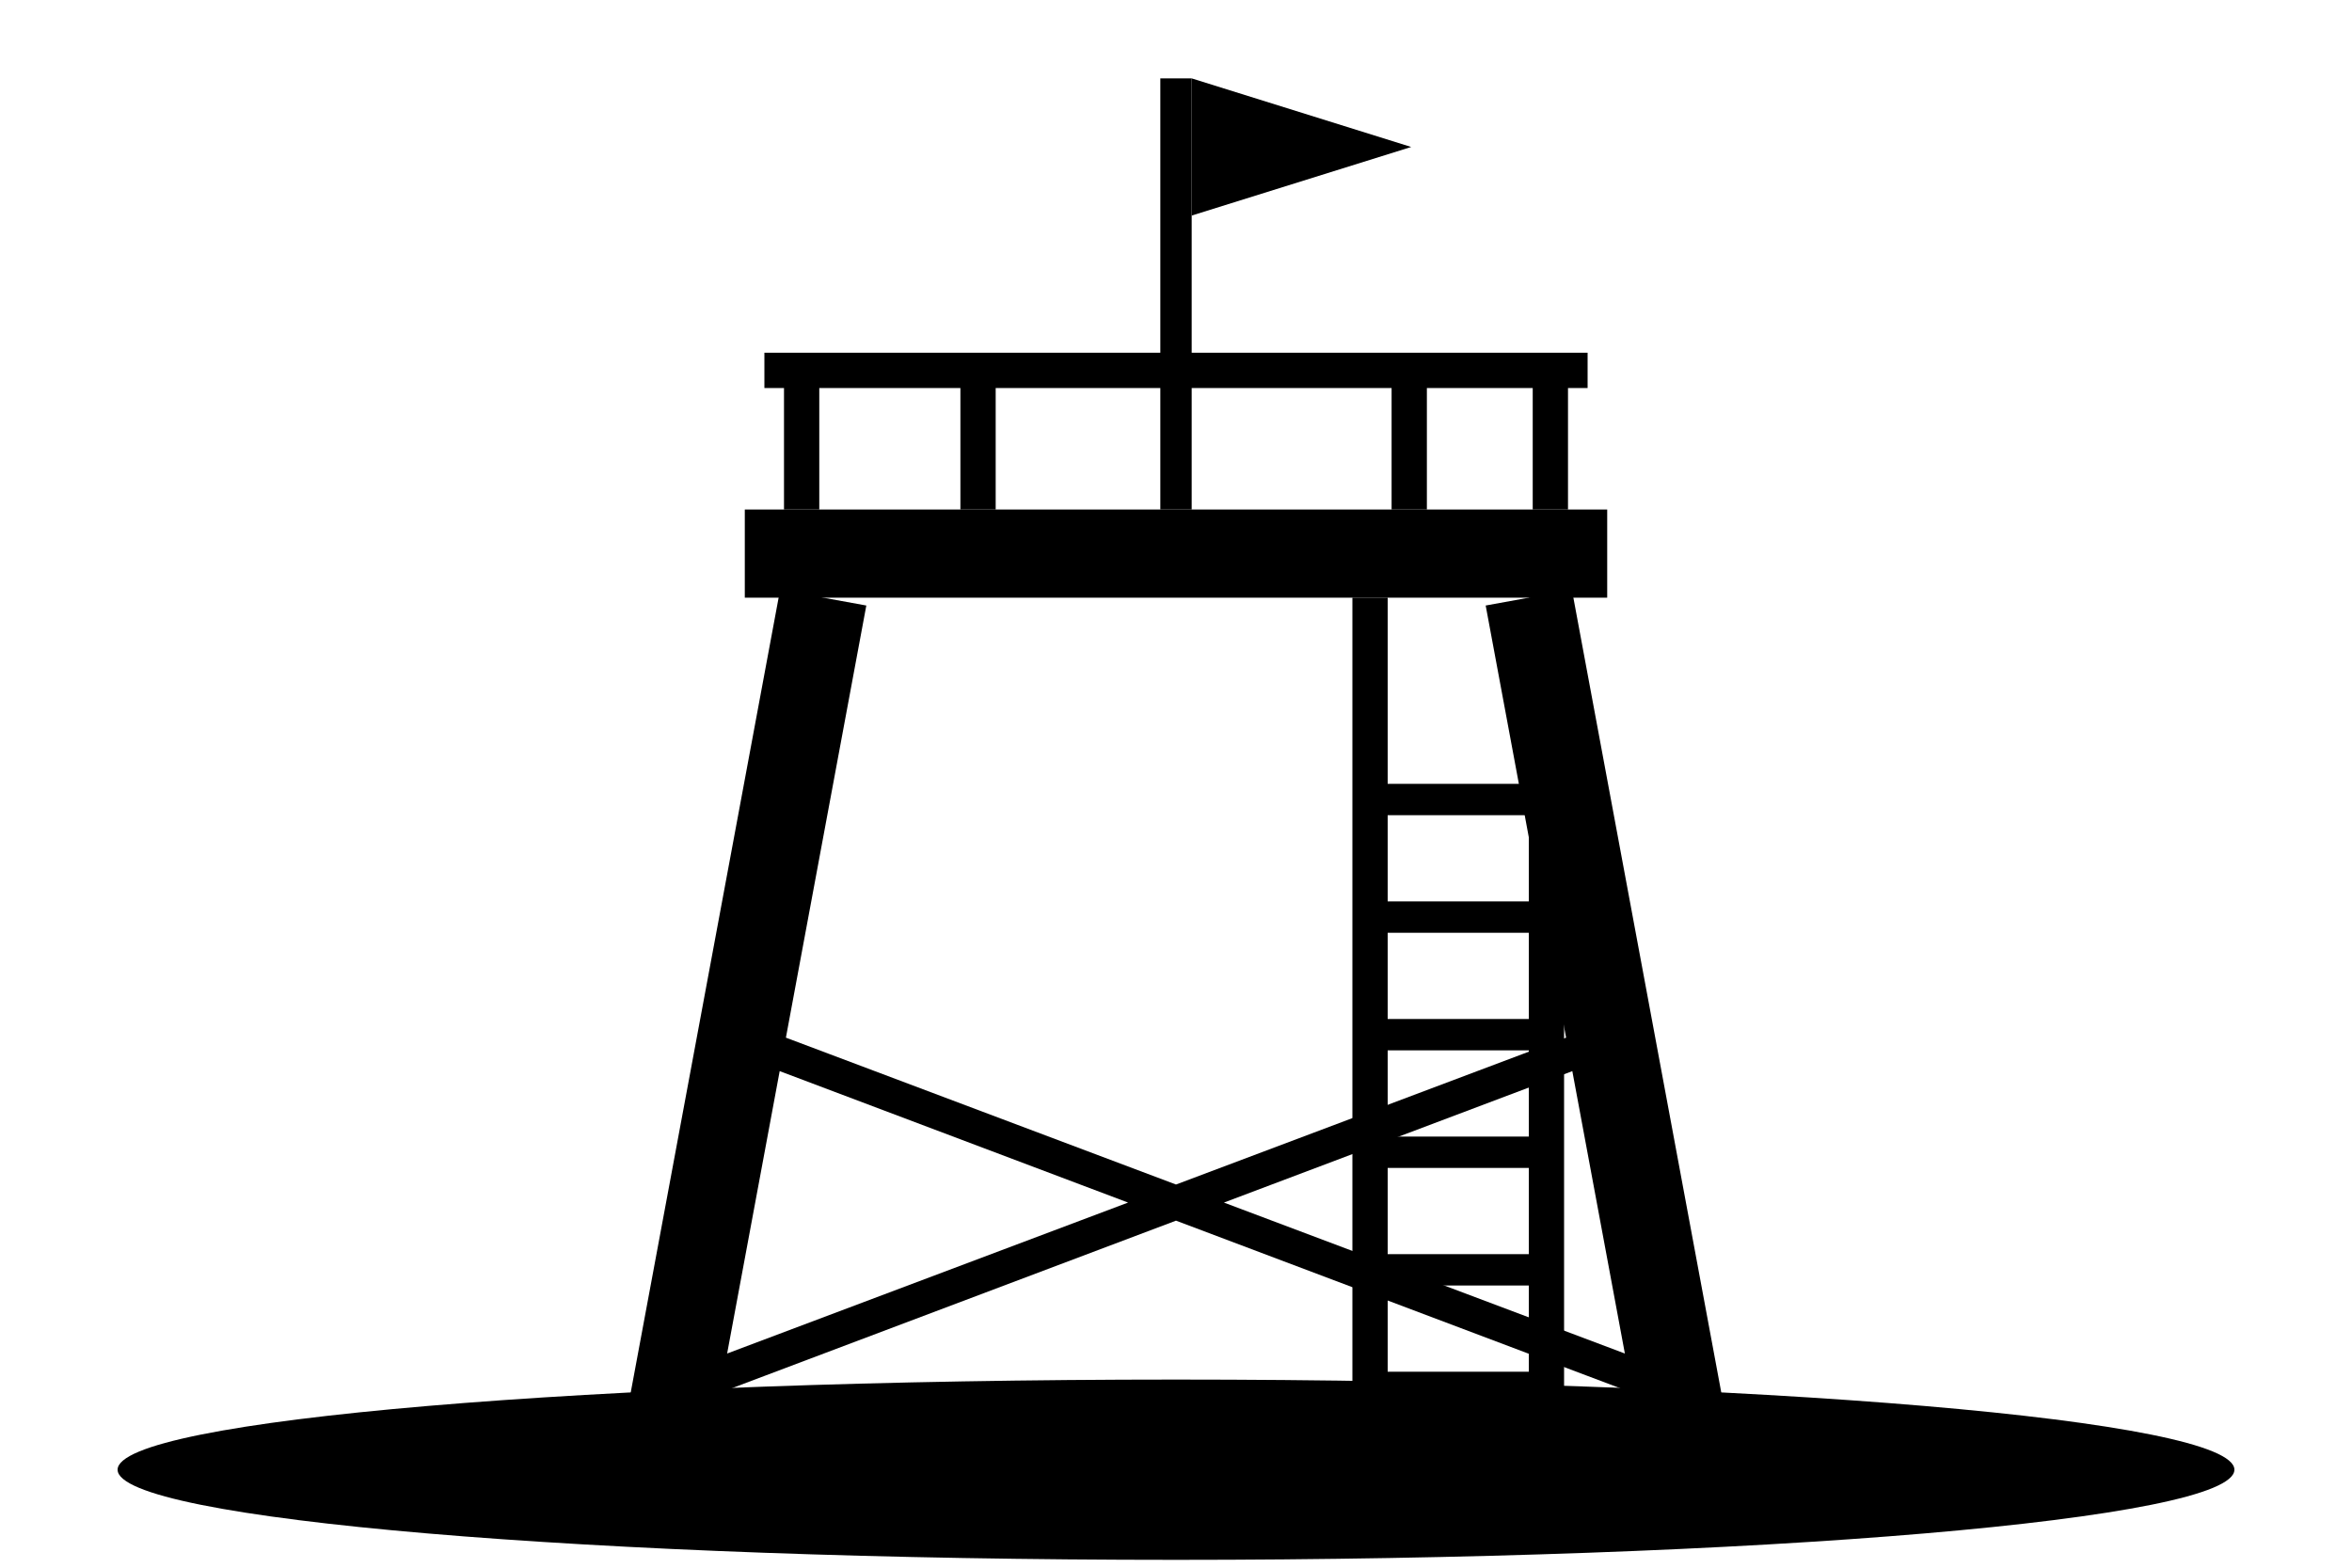
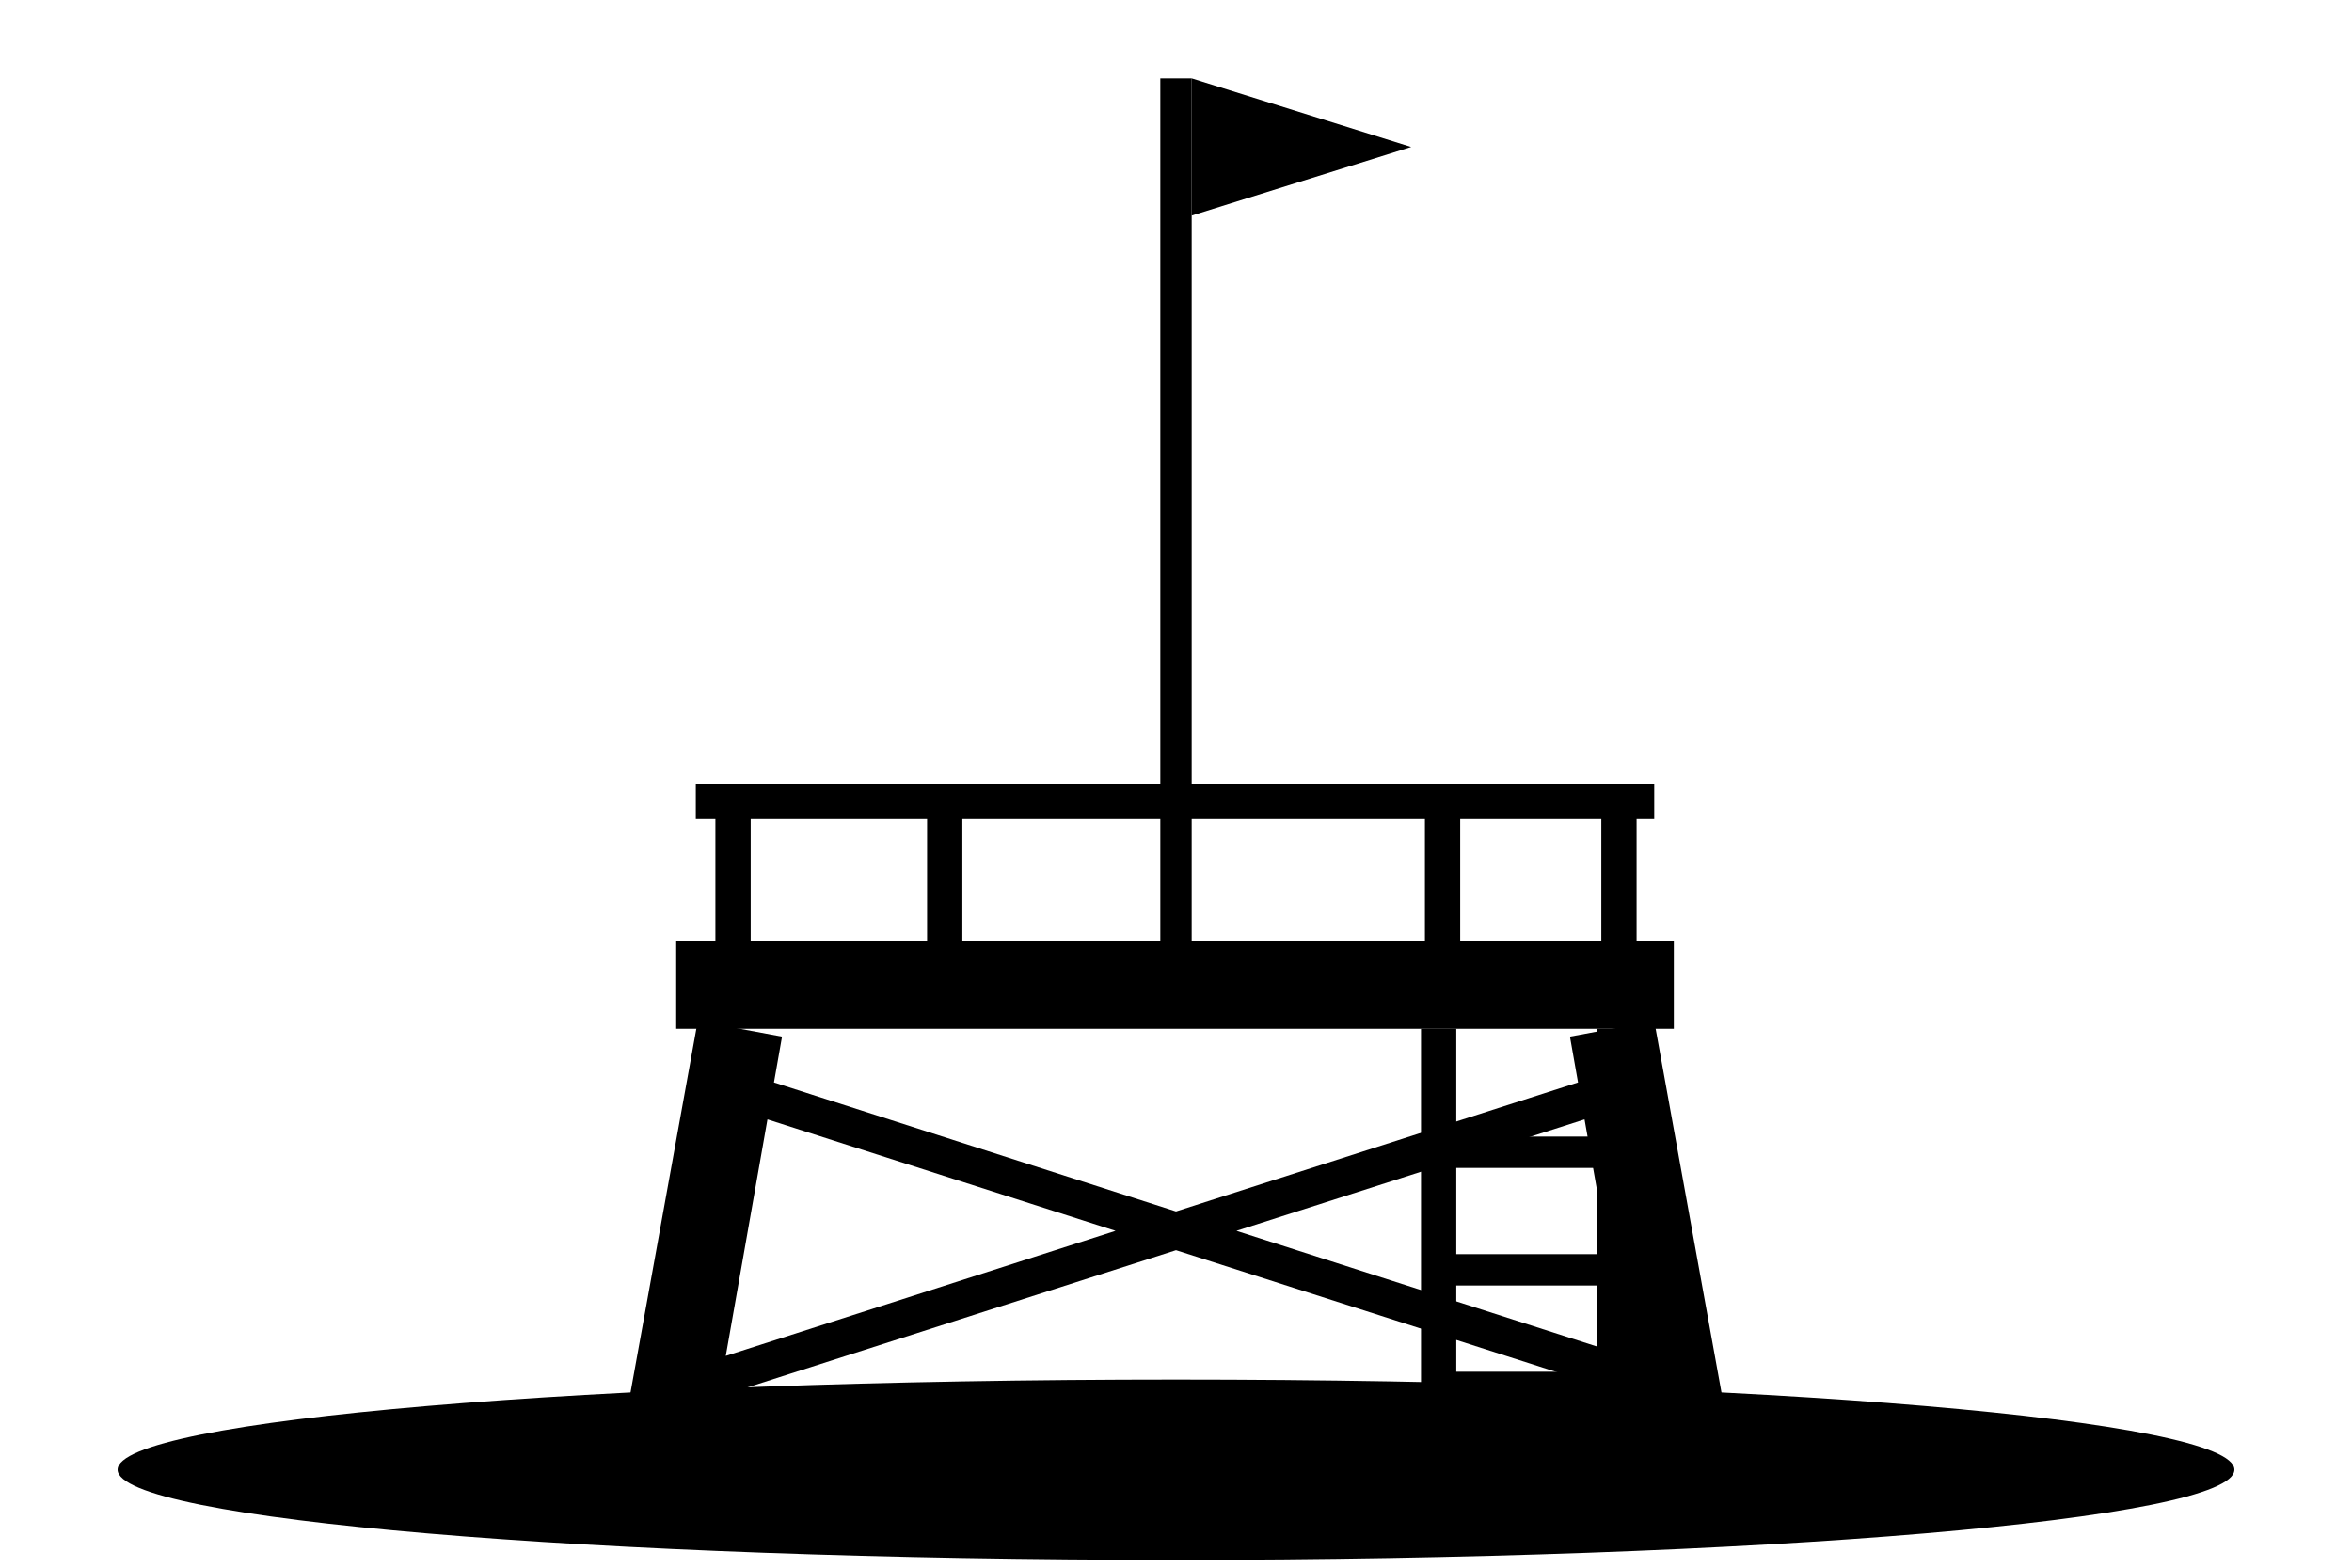
<svg xmlns="http://www.w3.org/2000/svg" viewBox="0 0 120 80">
  <ellipse class="tint-strong" cx="60" cy="75" rx="54" ry="4.6" />
  <rect class="fg" x="53" y="74" width="14" height="3.5" rx="1" />
  <rect class="bg" x="54.4" y="75.4" width="11.2" height="0.7" />
-   <path class="fg" d="M59.2 4H60.8V26H59.2ZM39 18H81V19.8H39ZM40 18H41.8V26H40ZM49 18H50.8V26H49ZM71 18H72.8V26H71ZM78.2 18H80V26H78.2ZM34.1 70.2L81.9 52.2L82.5 53.8L34.8 71.8ZM85.2 71.8L37.5 53.8L38.1 52.2L85.9 70.2ZM31.8 73.1L39.8 30.1L44.2 30.9L36.2 73.9ZM83.8 73.9L75.8 30.9L80.2 30.1L88.2 73.1Z" />
-   <path class="bg" d="M42.4 32.1L35 72.2L33.6 71.9L41 31.8ZM86.4 71.9L85 72.2L77.6 32.1L79 31.8Z" />
-   <rect class="fg" x="38" y="26" width="44" height="4.5" />
-   <rect class="bg" x="40" y="28" width="40" height="0.5" />
-   <path class="fg" d="M69 30.5H70.8V74H69ZM78 30.5H79.8V74H78ZM69 70H79.8V71.6H69ZM69 64H79.8V65.6H69ZM69 58H79.8V59.6H69ZM69 52H79.8V53.6H69ZM69 46H79.8V47.6H69ZM69 40H79.8V41.6H69ZM60.8 4L72 7.5L60.8 11Z" />
+   <path class="fg" d="M59.2 4H60.8V48H59.2ZM35.5 40H84.4V41.8H35.5ZM36.5 40H38.3V48H36.5ZM47.3 40H49.1V48H47.3ZM72.7 40H74.5V48H72.7ZM81.7 40H83.5V48H81.7ZM34.2 70.1L82.5 54.6L83.1 56.4L34.7 71.9ZM85.3 71.9L36.9 56.4L37.5 54.6L85.8 70.1ZM31.8 73.1L35.6 52.1L39.9 52.9L36.2 73.9ZM83.8 73.9L80.1 52.9L84.4 52.1L88.2 73.1Z" />
+   <path class="bg" d="M38.2 54.1L35 72.1L33.6 71.9L36.8 53.9ZM86.4 71.9L85 72.1L81.8 54.1L83.2 53.9Z" />
+   <rect class="fg" x="34.5" y="48" width="50.9" height="4.5" />
+   <rect class="bg" x="36.5" y="50" width="46.9" height="0.5" />
+   <path class="fg" d="M72.5 52.5H74.3V74H72.5ZM81.5 52.5H83.3V74H81.5ZM72.5 70H83.3V71.6H72.5ZM72.5 64H83.3V65.6H72.5ZM72.5 58H83.3V59.6H72.5ZM60.8 4L72 7.5L60.8 11Z" />
  <polygon class="accent" points="67.3,7.5 62.2,9.1 62.2,5.9" />
</svg>
